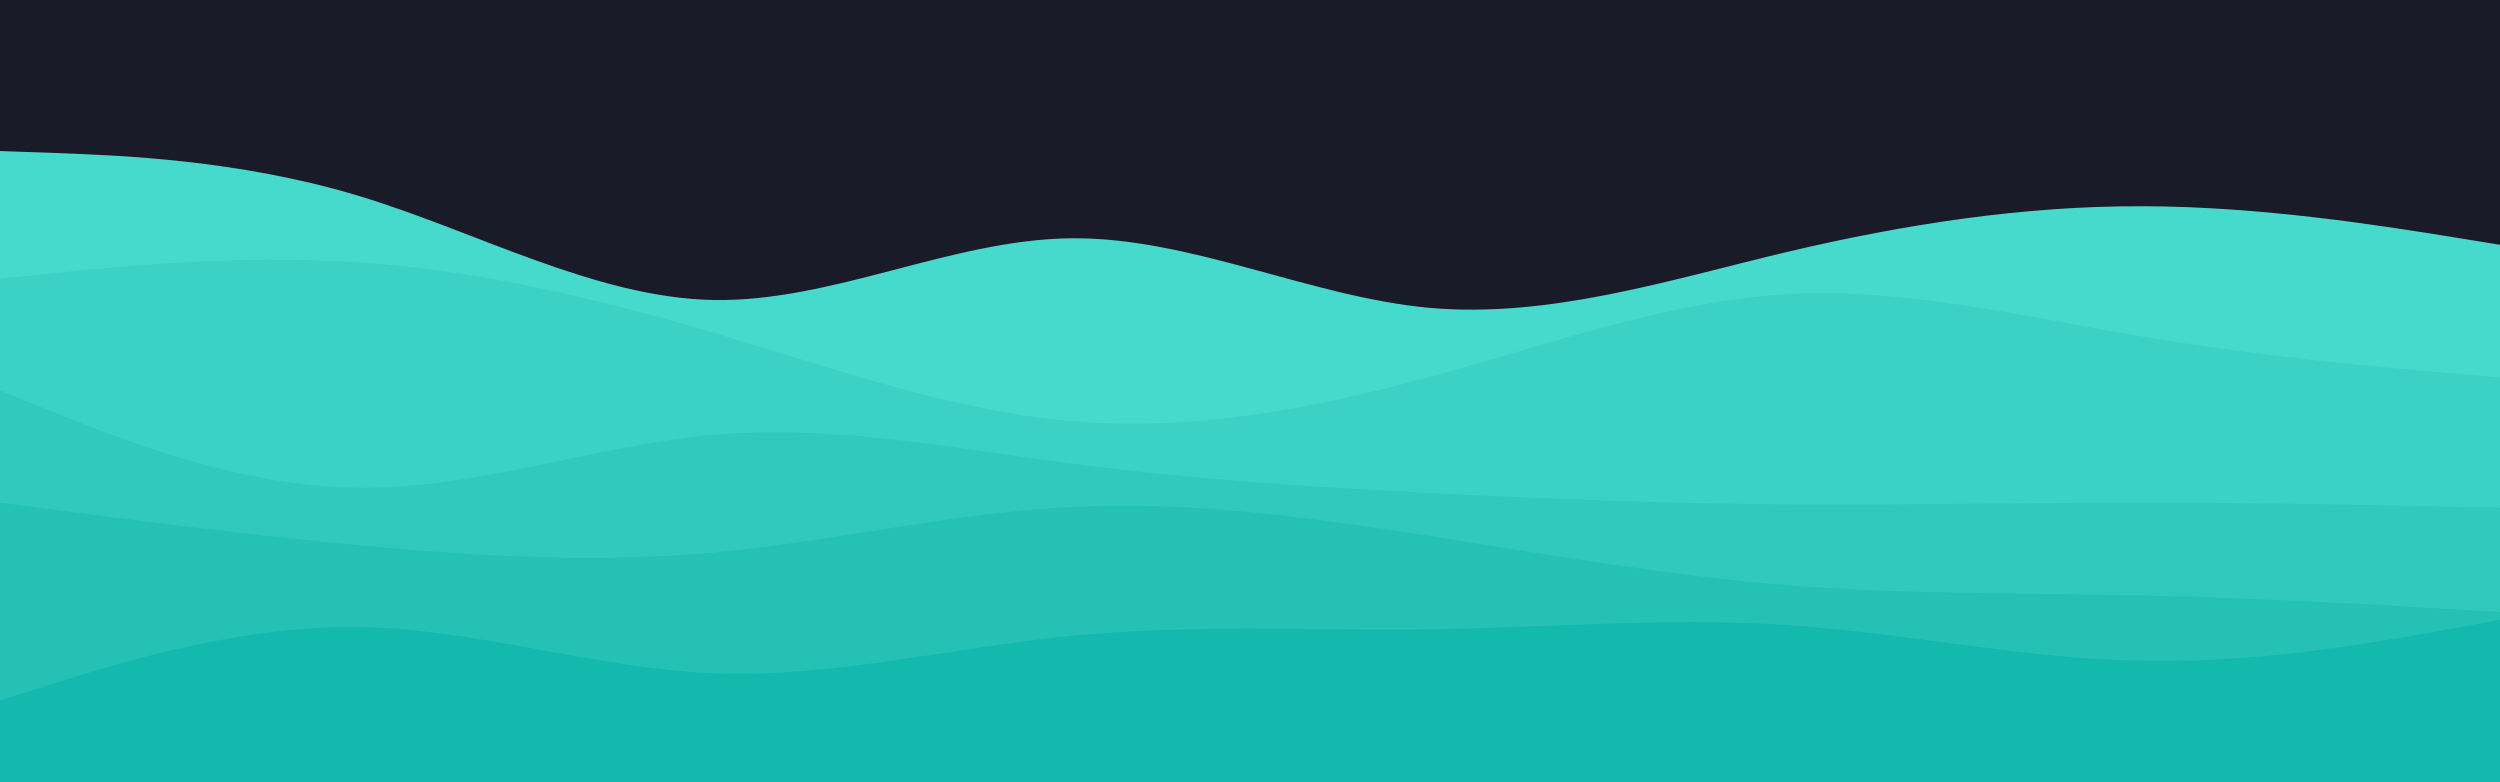
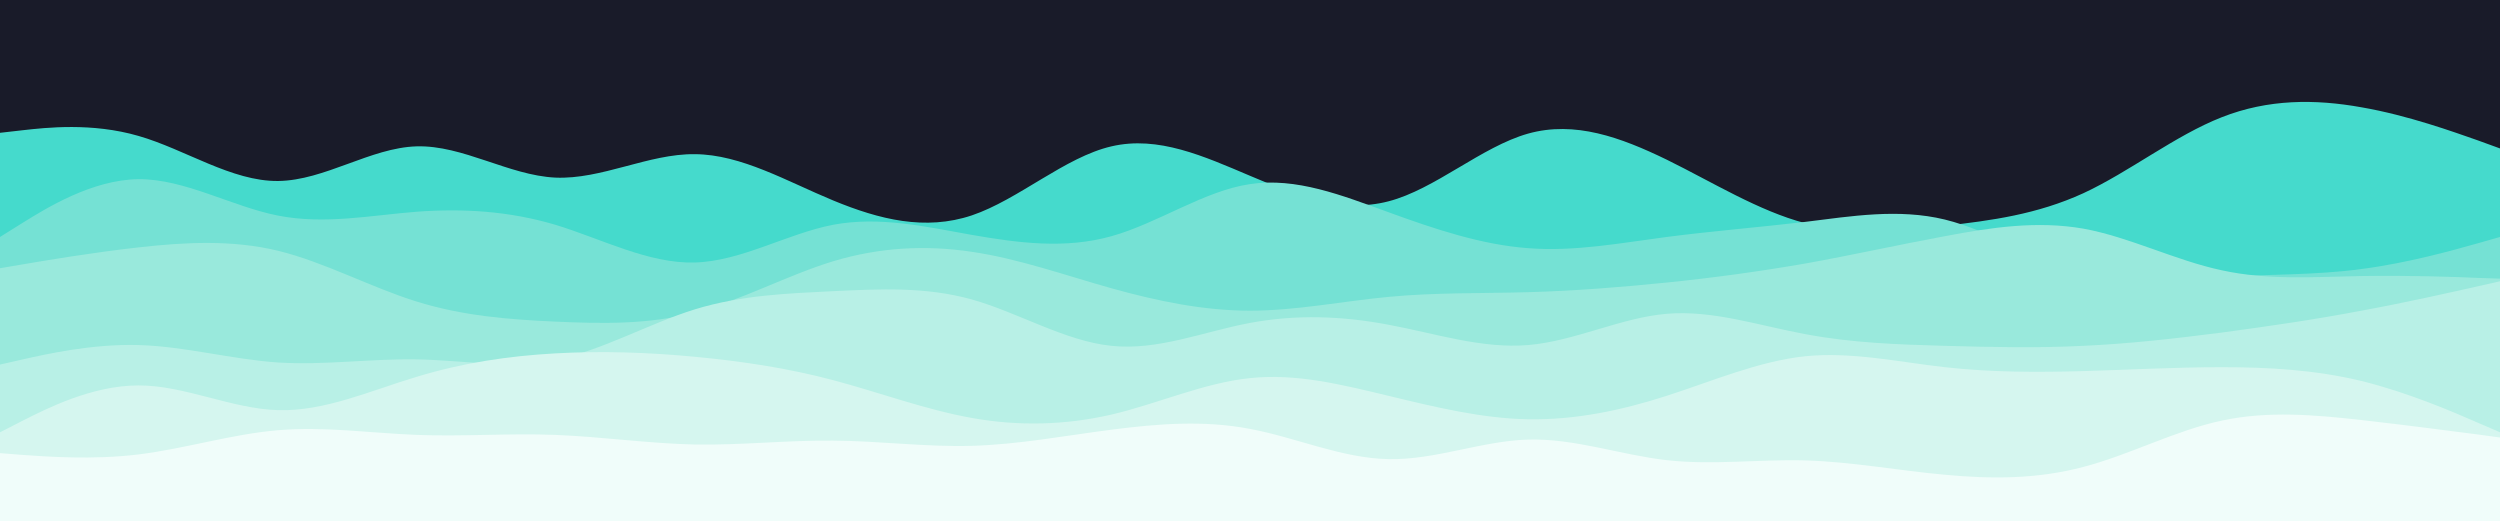
- <svg xmlns="http://www.w3.org/2000/svg" id="visual" viewBox="0 0 960 300" width="960" height="300" version="1.1">
-   <rect x="0" y="0" width="960" height="300" fill="#191b29" />
-   <path d="M0 58L22.8 58.8C45.7 59.7 91.3 61.3 137 75C182.7 88.7 228.3 114.3 274 115.2C319.7 116 365.3 92 411.2 91.5C457 91 503 114 548.8 118.2C594.7 122.3 640.3 107.7 686 96.8C731.7 86 777.3 79 823 79.2C868.7 79.3 914.3 86.7 937.2 90.3L960 94L960 301L937.2 301C914.3 301 868.7 301 823 301C777.3 301 731.7 301 686 301C640.3 301 594.7 301 548.8 301C503 301 457 301 411.2 301C365.3 301 319.7 301 274 301C228.3 301 182.7 301 137 301C91.3 301 45.7 301 22.8 301L0 301Z" fill="#45dacc" />
-   <path d="M0 107L22.8 104.7C45.7 102.3 91.3 97.7 137 100.7C182.7 103.7 228.3 114.3 274 127.8C319.7 141.3 365.3 157.7 411.2 161.7C457 165.7 503 157.3 548.8 144.8C594.7 132.3 640.3 115.7 686 113C731.7 110.3 777.3 121.7 823 129.3C868.7 137 914.3 141 937.2 143L960 145L960 301L937.2 301C914.3 301 868.7 301 823 301C777.3 301 731.7 301 686 301C640.3 301 594.7 301 548.8 301C503 301 457 301 411.2 301C365.3 301 319.7 301 274 301C228.3 301 182.7 301 137 301C91.3 301 45.7 301 22.8 301L0 301Z" fill="#3bd1c4" />
-   <path d="M0 150L22.8 159.2C45.7 168.3 91.3 186.7 137 187.3C182.7 188 228.3 171 274 167C319.7 163 365.3 172 411.2 178C457 184 503 187 548.8 189.3C594.7 191.7 640.3 193.3 686 193.7C731.7 194 777.3 193 823 193C868.7 193 914.3 194 937.2 194.5L960 195L960 301L937.2 301C914.3 301 868.7 301 823 301C777.3 301 731.7 301 686 301C640.3 301 594.7 301 548.8 301C503 301 457 301 411.2 301C365.3 301 319.7 301 274 301C228.3 301 182.7 301 137 301C91.3 301 45.7 301 22.8 301L0 301Z" fill="#30c9bc" />
-   <path d="M0 193L22.8 196C45.7 199 91.3 205 137 209.3C182.7 213.7 228.3 216.3 274 212.2C319.7 208 365.3 197 411.2 194.7C457 192.3 503 198.7 548.8 205.8C594.7 213 640.3 221 686 224.7C731.7 228.3 777.3 227.7 823 228.7C868.7 229.7 914.3 232.3 937.2 233.7L960 235L960 301L937.2 301C914.3 301 868.7 301 823 301C777.3 301 731.7 301 686 301C640.3 301 594.7 301 548.8 301C503 301 457 301 411.2 301C365.3 301 319.7 301 274 301C228.3 301 182.7 301 137 301C91.3 301 45.7 301 22.8 301L0 301Z" fill="#24c1b4" />
-   <path d="M0 269L22.8 261.8C45.7 254.7 91.3 240.3 137 240.8C182.7 241.3 228.3 256.7 274 258.5C319.7 260.3 365.3 248.7 411.2 244.2C457 239.7 503 242.3 548.8 241.7C594.7 241 640.3 237 686 240C731.7 243 777.3 253 823 253.8C868.7 254.7 914.3 246.3 937.2 242.2L960 238L960 301L937.2 301C914.3 301 868.7 301 823 301C777.3 301 731.7 301 686 301C640.3 301 594.7 301 548.8 301C503 301 457 301 411.2 301C365.3 301 319.7 301 274 301C228.3 301 182.7 301 137 301C91.3 301 45.7 301 22.8 301L0 301Z" fill="#13b9ac" />
+ <svg xmlns="http://www.w3.org/2000/svg" id="visual" viewBox="0 0 960 200" width="960" height="200" version="1.1">
+   <rect x="0" y="0" width="960" height="200" fill="#191b29" />
+   <path d="M0 51L8.8 50C17.7 49 35.3 47 53.2 52.2C71 57.3 89 69.7 106.8 69.5C124.7 69.3 142.3 56.7 160 56.2C177.7 55.7 195.3 67.3 213.2 68.2C231 69 249 59 266.8 59.2C284.7 59.3 302.3 69.7 320 77C337.7 84.3 355.3 88.7 373.2 82.7C391 76.7 409 60.3 426.8 56.2C444.7 52 462.3 60 480 67.5C497.7 75 515.3 82 533.2 77.3C551 72.7 569 56.3 586.8 51.3C604.7 46.3 622.3 52.7 640 61.3C657.7 70 675.3 81 693.2 85.7C711 90.3 729 88.7 746.8 86.7C764.7 84.7 782.3 82.3 800 74.2C817.7 66 835.3 52 853.2 45C871 38 889 38 906.8 41.2C924.7 44.3 942.3 50.7 951.2 53.8L960 57L960 201L951.2 201C942.3 201 924.7 201 906.8 201C889 201 871 201 853.2 201C835.3 201 817.7 201 800 201C782.3 201 764.7 201 746.8 201C729 201 711 201 693.2 201C675.3 201 657.7 201 640 201C622.3 201 604.7 201 586.8 201C569 201 551 201 533.2 201C515.3 201 497.7 201 480 201C462.3 201 444.7 201 426.8 201C409 201 391 201 373.2 201C355.3 201 337.7 201 320 201C302.3 201 284.7 201 266.8 201C249 201 231 201 213.2 201C195.3 201 177.7 201 160 201C142.3 201 124.7 201 106.8 201C89 201 71 201 53.2 201C35.3 201 17.7 201 8.8 201L0 201Z" fill="#45dacc" />
+   <path d="M0 91L8.8 85.5C17.7 80 35.3 69 53.2 68.8C71 68.7 89 79.3 106.8 82.8C124.7 86.3 142.3 82.7 160 81.3C177.7 80 195.3 81 213.2 86.3C231 91.7 249 101.3 266.8 100.8C284.7 100.3 302.3 89.7 320 86.3C337.7 83 355.3 87 373.2 90.2C391 93.3 409 95.7 426.8 90.7C444.7 85.7 462.3 73.3 480 70.7C497.7 68 515.3 75 533.2 81.5C551 88 569 94 586.8 95.3C604.7 96.7 622.3 93.3 640 91C657.7 88.7 675.3 87.3 693.2 85.2C711 83 729 80 746.8 84.3C764.7 88.7 782.3 100.3 800 105C817.7 109.7 835.3 107.3 853.2 106.3C871 105.3 889 105.7 906.8 103.3C924.7 101 942.3 96 951.2 93.5L960 91L960 201L951.2 201C942.3 201 924.7 201 906.8 201C889 201 871 201 853.2 201C835.3 201 817.7 201 800 201C782.3 201 764.7 201 746.8 201C729 201 711 201 693.2 201C675.3 201 657.7 201 640 201C622.3 201 604.7 201 586.8 201C569 201 551 201 533.2 201C515.3 201 497.7 201 480 201C462.3 201 444.7 201 426.8 201C409 201 391 201 373.2 201C355.3 201 337.7 201 320 201C302.3 201 284.7 201 266.8 201C249 201 231 201 213.2 201C195.3 201 177.7 201 160 201C142.3 201 124.7 201 106.8 201C89 201 71 201 53.2 201C35.3 201 17.7 201 8.8 201L0 201Z" fill="#75e1d4" />
+   <path d="M0 103L8.8 101.5C17.7 100 35.3 97 53.2 95C71 93 89 92 106.8 96.3C124.7 100.7 142.3 110.3 160 115.8C177.7 121.3 195.3 122.7 213.2 123.5C231 124.3 249 124.7 266.8 120C284.7 115.3 302.3 105.7 320 100.3C337.7 95 355.3 94 373.2 96.7C391 99.3 409 105.7 426.8 110.7C444.7 115.7 462.3 119.3 480 119.3C497.7 119.3 515.3 115.7 533.2 114C551 112.3 569 112.7 586.8 112.2C604.7 111.7 622.3 110.3 640 108.5C657.7 106.7 675.3 104.3 693.2 101.2C711 98 729 94 746.8 90.7C764.7 87.3 782.3 84.7 800 87.8C817.7 91 835.3 100 853.2 103.8C871 107.7 889 106.3 906.8 106C924.7 105.7 942.3 106.3 951.2 106.7L960 107L960 201L951.2 201C942.3 201 924.7 201 906.8 201C889 201 871 201 853.2 201C835.3 201 817.7 201 800 201C782.3 201 764.7 201 746.8 201C729 201 711 201 693.2 201C675.3 201 657.7 201 640 201C622.3 201 604.7 201 586.8 201C569 201 551 201 533.2 201C515.3 201 497.7 201 480 201C462.3 201 444.7 201 426.8 201C409 201 391 201 373.2 201C355.3 201 337.7 201 320 201C302.3 201 284.7 201 266.8 201C249 201 231 201 213.2 201C195.3 201 177.7 201 160 201C142.3 201 124.7 201 106.8 201C89 201 71 201 53.2 201C35.3 201 17.7 201 8.8 201L0 201Z" fill="#99e9dc" />
+   <path d="M0 140L8.8 138C17.7 136 35.3 132 53.2 132.5C71 133 89 138 106.8 139.2C124.7 140.3 142.3 137.7 160 138C177.7 138.3 195.3 141.7 213.2 138.2C231 134.7 249 124.3 266.8 118.8C284.7 113.3 302.3 112.7 320 111.8C337.7 111 355.3 110 373.2 115C391 120 409 131 426.8 132.8C444.7 134.7 462.3 127.3 480 124C497.7 120.7 515.3 121.3 533.2 124.7C551 128 569 134 586.8 132.5C604.7 131 622.3 122 640 120.5C657.7 119 675.3 125 693.2 128.3C711 131.7 729 132.3 746.8 132.8C764.7 133.3 782.3 133.7 800 132.8C817.7 132 835.3 130 853.2 127.7C871 125.3 889 122.7 906.8 119.3C924.7 116 942.3 112 951.2 110L960 108L960 201L951.2 201C942.3 201 924.7 201 906.8 201C889 201 871 201 853.2 201C835.3 201 817.7 201 800 201C782.3 201 764.7 201 746.8 201C729 201 711 201 693.2 201C675.3 201 657.7 201 640 201C622.3 201 604.7 201 586.8 201C569 201 551 201 533.2 201C515.3 201 497.7 201 480 201C462.3 201 444.7 201 426.8 201C409 201 391 201 373.2 201C355.3 201 337.7 201 320 201C302.3 201 284.7 201 266.8 201C249 201 231 201 213.2 201C195.3 201 177.7 201 160 201C142.3 201 124.7 201 106.8 201C89 201 71 201 53.2 201C35.3 201 17.7 201 8.8 201L0 201Z" fill="#b8f0e6" />
+   <path d="M0 166L8.8 161.5C17.7 157 35.3 148 53.2 148C71 148 89 157 106.8 157.5C124.7 158 142.3 150 160 144.7C177.7 139.3 195.3 136.7 213.2 135.7C231 134.7 249 135.3 266.8 137C284.7 138.7 302.3 141.3 320 146C337.7 150.7 355.3 157.3 373.2 160.5C391 163.7 409 163.3 426.8 159.2C444.7 155 462.3 147 480 145.2C497.7 143.3 515.3 147.7 533.2 152C551 156.3 569 160.7 586.8 161C604.7 161.3 622.3 157.7 640 152C657.7 146.3 675.3 138.7 693.2 136.8C711 135 729 139 746.8 141C764.7 143 782.3 143 800 142.5C817.7 142 835.3 141 853.2 141C871 141 889 142 906.8 146.3C924.7 150.7 942.3 158.3 951.2 162.2L960 166L960 201L951.2 201C942.3 201 924.7 201 906.8 201C889 201 871 201 853.2 201C835.3 201 817.7 201 800 201C782.3 201 764.7 201 746.8 201C729 201 711 201 693.2 201C675.3 201 657.7 201 640 201C622.3 201 604.7 201 586.8 201C569 201 551 201 533.2 201C515.3 201 497.7 201 480 201C462.3 201 444.7 201 426.8 201C409 201 391 201 373.2 201C355.3 201 337.7 201 320 201C302.3 201 284.7 201 266.8 201C249 201 231 201 213.2 201C195.3 201 177.7 201 160 201C142.3 201 124.7 201 106.8 201C89 201 71 201 53.2 201C35.3 201 17.7 201 8.8 201L0 201Z" fill="#d5f6ef" />
+   <path d="M0 174L8.8 174.7C17.7 175.3 35.3 176.7 53.2 174.5C71 172.3 89 166.7 106.8 165.2C124.7 163.7 142.3 166.3 160 167C177.7 167.7 195.3 166.3 213.2 167C231 167.7 249 170.3 266.8 170.7C284.7 171 302.3 169 320 169.2C337.7 169.3 355.3 171.7 373.2 171.2C391 170.7 409 167.3 426.8 165C444.7 162.7 462.3 161.3 480 164.7C497.7 168 515.3 176 533.2 176.3C551 176.7 569 169.3 586.8 168.8C604.7 168.3 622.3 174.7 640 176.7C657.7 178.7 675.3 176.3 693.2 176.8C711 177.3 729 180.7 746.8 182.3C764.7 184 782.3 184 800 179.3C817.7 174.7 835.3 165.3 853.2 161.5C871 157.7 889 159.3 906.8 161.3C924.7 163.3 942.3 165.7 951.2 166.8L960 168L960 201L951.2 201C942.3 201 924.7 201 906.8 201C889 201 871 201 853.2 201C835.3 201 817.7 201 800 201C782.3 201 764.7 201 746.8 201C729 201 711 201 693.2 201C675.3 201 657.7 201 640 201C622.3 201 604.7 201 586.8 201C569 201 551 201 533.2 201C515.3 201 497.7 201 480 201C462.3 201 444.7 201 426.8 201C409 201 391 201 373.2 201C355.3 201 337.7 201 320 201C302.3 201 284.7 201 266.8 201C249 201 231 201 213.2 201C195.3 201 177.7 201 160 201C142.3 201 124.7 201 106.8 201C89 201 71 201 53.2 201C35.3 201 17.7 201 8.8 201L0 201Z" fill="#f0fdfa" />
</svg>
